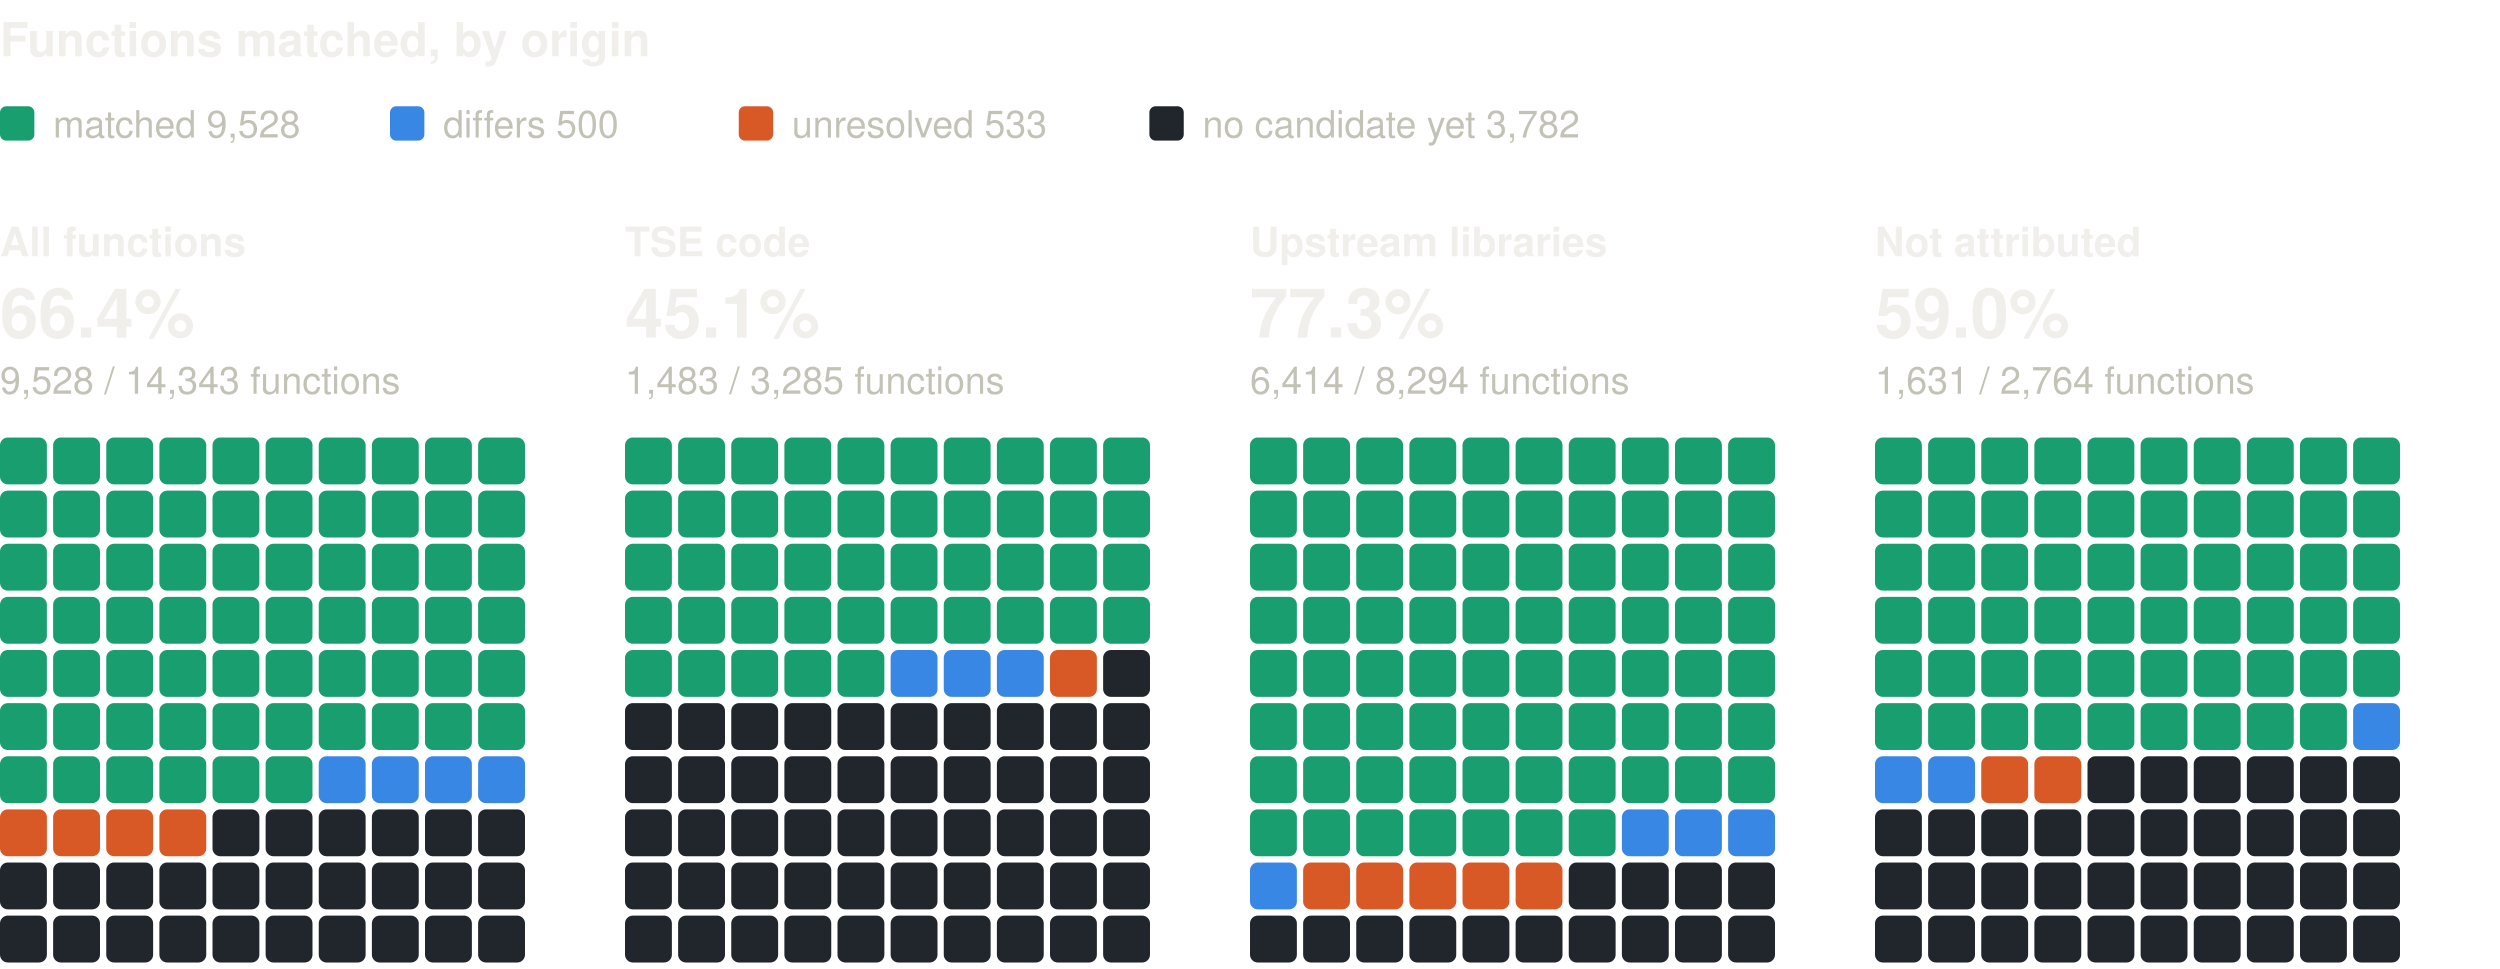
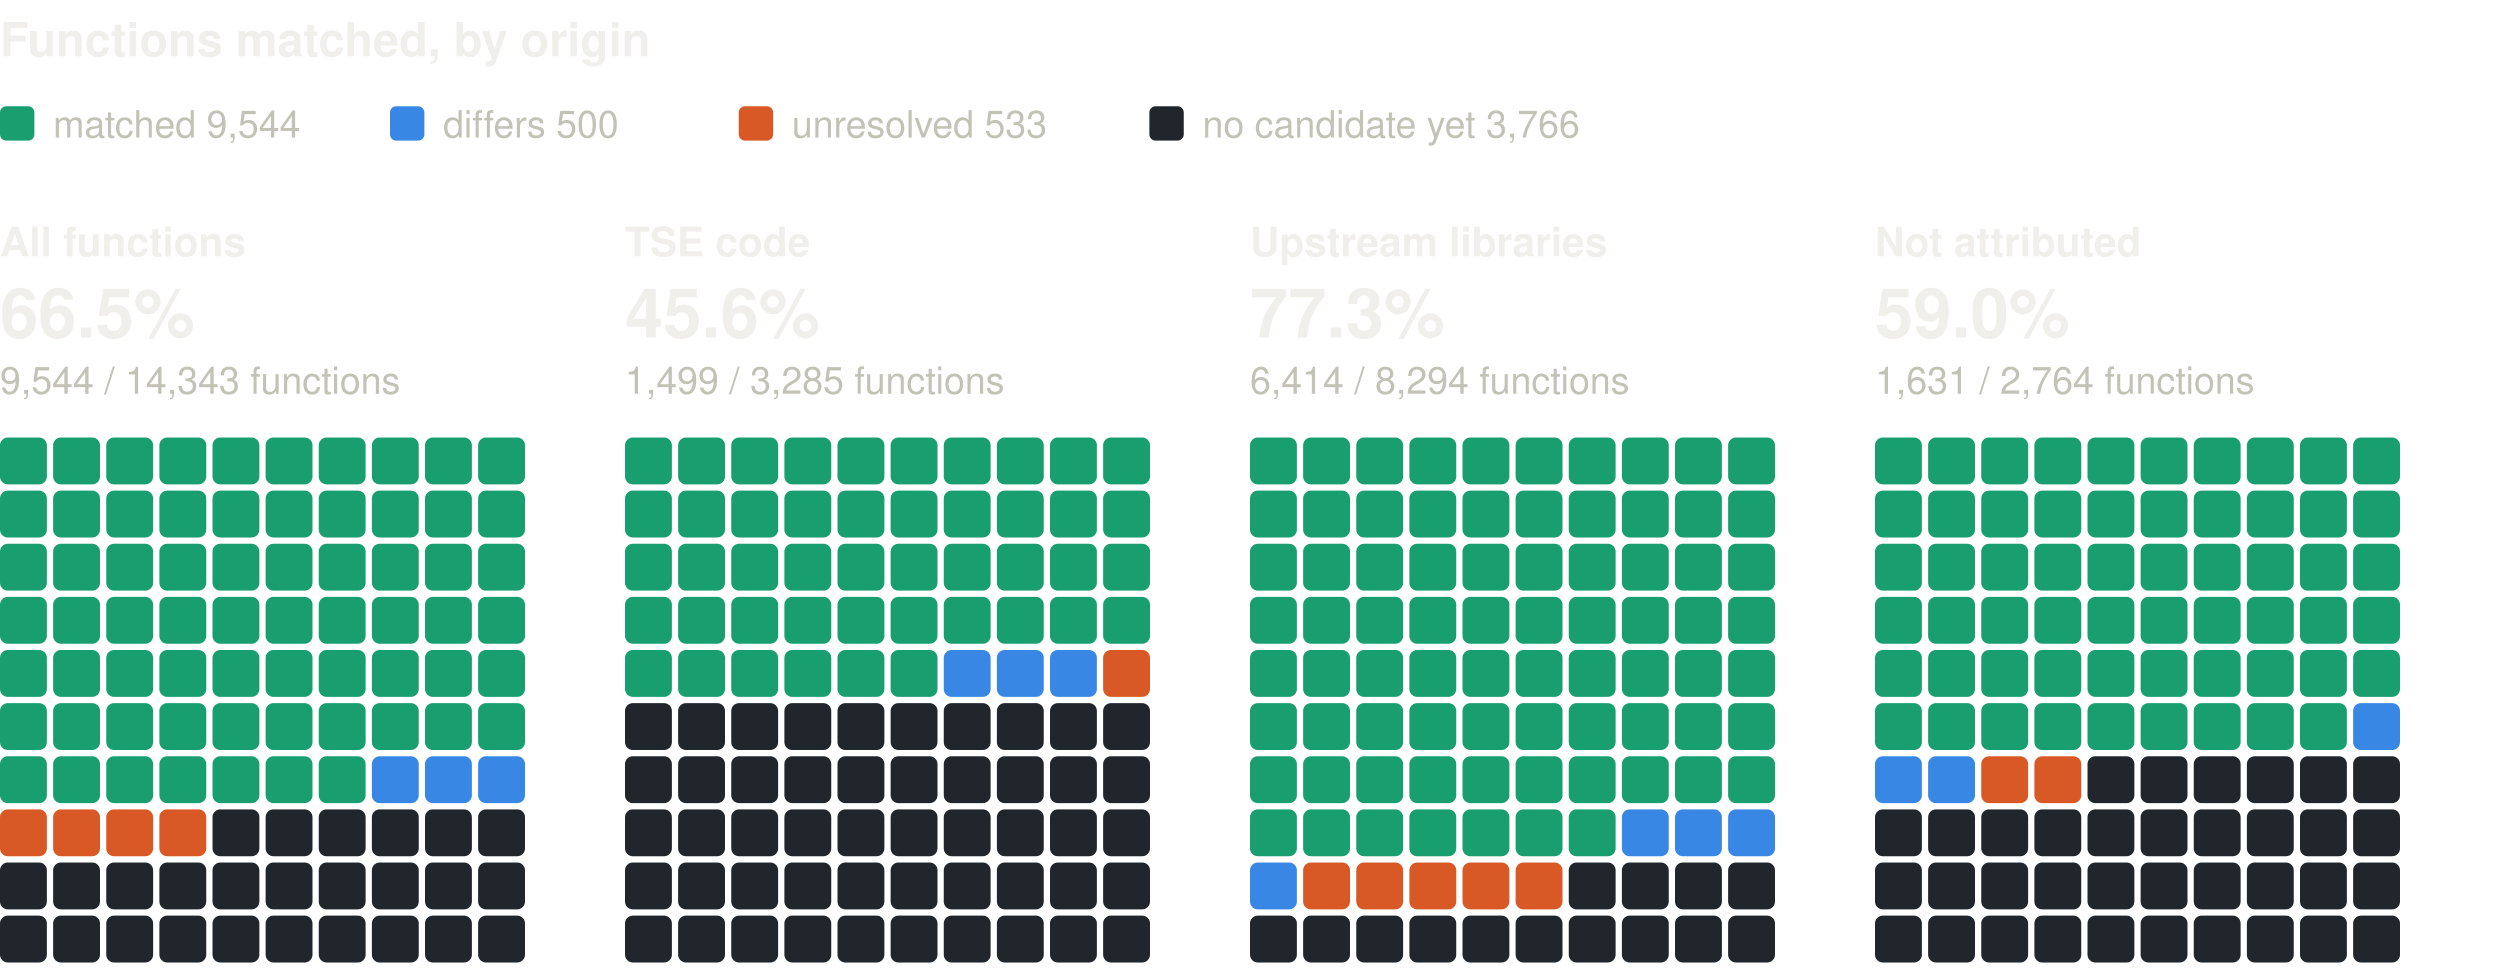
<svg xmlns="http://www.w3.org/2000/svg" width="800" height="310" viewBox="0 0 800 310" role="img" aria-label="Functions matched, by origin: one square per percent, coloured by verdict" font-family="system-ui, -apple-system, 'Segoe UI', Helvetica, Arial, sans-serif">
  <text x="0" y="18" font-size="15" fill="#f0efec" font-weight="600">Functions matched, by origin</text>
  <rect x="0" y="34" width="11" height="11" rx="2" fill="#199e70" />
-   <text x="17" y="44" font-size="12" fill="#c3c2b7">matched 9,528</text>
+   <text x="17" y="44" font-size="12" fill="#c3c2b7">matched 9,544</text>
  <rect x="124.8" y="34" width="11" height="11" rx="2" fill="#3987e5" />
  <text x="141.8" y="44" font-size="12" fill="#c3c2b7">differs 500</text>
  <rect x="236.4" y="34" width="11" height="11" rx="2" fill="#d95926" />
  <text x="253.4" y="44" font-size="12" fill="#c3c2b7">unresolved 533</text>
  <rect x="367.8" y="34" width="11" height="11" rx="2" fill="#21262d" />
-   <text x="384.8" y="44" font-size="12" fill="#c3c2b7">no candidate yet 3,782</text>
+   <text x="384.8" y="44" font-size="12" fill="#c3c2b7">no candidate yet 3,766</text>
  <text x="0" y="82" font-size="13" fill="#f0efec" font-weight="600">All functions</text>
-   <text x="0" y="108" font-size="22" fill="#f0efec" font-weight="600">66.4%</text>
-   <text x="0" y="126" font-size="12" fill="#c3c2b7">9,528 / 14,343 functions</text>
+   <text x="0" y="108" font-size="22" fill="#f0efec" font-weight="600">66.5%</text>
+   <text x="0" y="126" font-size="12" fill="#c3c2b7">9,544 / 14,343 functions</text>
  <rect x="0" y="140" width="15" height="15" rx="2.5" fill="#199e70" />
  <rect x="17" y="140" width="15" height="15" rx="2.5" fill="#199e70" />
  <rect x="34" y="140" width="15" height="15" rx="2.5" fill="#199e70" />
  <rect x="51" y="140" width="15" height="15" rx="2.5" fill="#199e70" />
  <rect x="68" y="140" width="15" height="15" rx="2.5" fill="#199e70" />
  <rect x="85" y="140" width="15" height="15" rx="2.5" fill="#199e70" />
  <rect x="102" y="140" width="15" height="15" rx="2.5" fill="#199e70" />
  <rect x="119" y="140" width="15" height="15" rx="2.5" fill="#199e70" />
  <rect x="136" y="140" width="15" height="15" rx="2.5" fill="#199e70" />
  <rect x="153" y="140" width="15" height="15" rx="2.5" fill="#199e70" />
  <rect x="0" y="157" width="15" height="15" rx="2.5" fill="#199e70" />
  <rect x="17" y="157" width="15" height="15" rx="2.5" fill="#199e70" />
  <rect x="34" y="157" width="15" height="15" rx="2.5" fill="#199e70" />
  <rect x="51" y="157" width="15" height="15" rx="2.5" fill="#199e70" />
  <rect x="68" y="157" width="15" height="15" rx="2.5" fill="#199e70" />
  <rect x="85" y="157" width="15" height="15" rx="2.5" fill="#199e70" />
  <rect x="102" y="157" width="15" height="15" rx="2.5" fill="#199e70" />
  <rect x="119" y="157" width="15" height="15" rx="2.5" fill="#199e70" />
  <rect x="136" y="157" width="15" height="15" rx="2.5" fill="#199e70" />
  <rect x="153" y="157" width="15" height="15" rx="2.5" fill="#199e70" />
  <rect x="0" y="174" width="15" height="15" rx="2.5" fill="#199e70" />
  <rect x="17" y="174" width="15" height="15" rx="2.5" fill="#199e70" />
  <rect x="34" y="174" width="15" height="15" rx="2.5" fill="#199e70" />
  <rect x="51" y="174" width="15" height="15" rx="2.5" fill="#199e70" />
  <rect x="68" y="174" width="15" height="15" rx="2.5" fill="#199e70" />
  <rect x="85" y="174" width="15" height="15" rx="2.5" fill="#199e70" />
  <rect x="102" y="174" width="15" height="15" rx="2.5" fill="#199e70" />
  <rect x="119" y="174" width="15" height="15" rx="2.5" fill="#199e70" />
  <rect x="136" y="174" width="15" height="15" rx="2.5" fill="#199e70" />
  <rect x="153" y="174" width="15" height="15" rx="2.5" fill="#199e70" />
  <rect x="0" y="191" width="15" height="15" rx="2.5" fill="#199e70" />
  <rect x="17" y="191" width="15" height="15" rx="2.5" fill="#199e70" />
  <rect x="34" y="191" width="15" height="15" rx="2.5" fill="#199e70" />
  <rect x="51" y="191" width="15" height="15" rx="2.5" fill="#199e70" />
  <rect x="68" y="191" width="15" height="15" rx="2.5" fill="#199e70" />
  <rect x="85" y="191" width="15" height="15" rx="2.5" fill="#199e70" />
  <rect x="102" y="191" width="15" height="15" rx="2.5" fill="#199e70" />
  <rect x="119" y="191" width="15" height="15" rx="2.5" fill="#199e70" />
  <rect x="136" y="191" width="15" height="15" rx="2.5" fill="#199e70" />
  <rect x="153" y="191" width="15" height="15" rx="2.5" fill="#199e70" />
  <rect x="0" y="208" width="15" height="15" rx="2.5" fill="#199e70" />
  <rect x="17" y="208" width="15" height="15" rx="2.5" fill="#199e70" />
  <rect x="34" y="208" width="15" height="15" rx="2.5" fill="#199e70" />
  <rect x="51" y="208" width="15" height="15" rx="2.5" fill="#199e70" />
  <rect x="68" y="208" width="15" height="15" rx="2.5" fill="#199e70" />
  <rect x="85" y="208" width="15" height="15" rx="2.5" fill="#199e70" />
  <rect x="102" y="208" width="15" height="15" rx="2.5" fill="#199e70" />
  <rect x="119" y="208" width="15" height="15" rx="2.5" fill="#199e70" />
  <rect x="136" y="208" width="15" height="15" rx="2.5" fill="#199e70" />
  <rect x="153" y="208" width="15" height="15" rx="2.5" fill="#199e70" />
  <rect x="0" y="225" width="15" height="15" rx="2.5" fill="#199e70" />
  <rect x="17" y="225" width="15" height="15" rx="2.5" fill="#199e70" />
  <rect x="34" y="225" width="15" height="15" rx="2.5" fill="#199e70" />
  <rect x="51" y="225" width="15" height="15" rx="2.5" fill="#199e70" />
  <rect x="68" y="225" width="15" height="15" rx="2.5" fill="#199e70" />
  <rect x="85" y="225" width="15" height="15" rx="2.5" fill="#199e70" />
  <rect x="102" y="225" width="15" height="15" rx="2.5" fill="#199e70" />
  <rect x="119" y="225" width="15" height="15" rx="2.5" fill="#199e70" />
  <rect x="136" y="225" width="15" height="15" rx="2.5" fill="#199e70" />
  <rect x="153" y="225" width="15" height="15" rx="2.5" fill="#199e70" />
  <rect x="0" y="242" width="15" height="15" rx="2.5" fill="#199e70" />
  <rect x="17" y="242" width="15" height="15" rx="2.5" fill="#199e70" />
  <rect x="34" y="242" width="15" height="15" rx="2.5" fill="#199e70" />
  <rect x="51" y="242" width="15" height="15" rx="2.5" fill="#199e70" />
  <rect x="68" y="242" width="15" height="15" rx="2.5" fill="#199e70" />
  <rect x="85" y="242" width="15" height="15" rx="2.5" fill="#199e70" />
-   <rect x="102" y="242" width="15" height="15" rx="2.5" fill="#3987e5" />
+   <rect x="102" y="242" width="15" height="15" rx="2.5" fill="#199e70" />
  <rect x="119" y="242" width="15" height="15" rx="2.5" fill="#3987e5" />
  <rect x="136" y="242" width="15" height="15" rx="2.5" fill="#3987e5" />
  <rect x="153" y="242" width="15" height="15" rx="2.5" fill="#3987e5" />
  <rect x="0" y="259" width="15" height="15" rx="2.5" fill="#d95926" />
  <rect x="17" y="259" width="15" height="15" rx="2.5" fill="#d95926" />
  <rect x="34" y="259" width="15" height="15" rx="2.5" fill="#d95926" />
  <rect x="51" y="259" width="15" height="15" rx="2.5" fill="#d95926" />
  <rect x="68" y="259" width="15" height="15" rx="2.5" fill="#21262d" />
  <rect x="85" y="259" width="15" height="15" rx="2.5" fill="#21262d" />
  <rect x="102" y="259" width="15" height="15" rx="2.5" fill="#21262d" />
  <rect x="119" y="259" width="15" height="15" rx="2.5" fill="#21262d" />
  <rect x="136" y="259" width="15" height="15" rx="2.5" fill="#21262d" />
  <rect x="153" y="259" width="15" height="15" rx="2.5" fill="#21262d" />
  <rect x="0" y="276" width="15" height="15" rx="2.5" fill="#21262d" />
  <rect x="17" y="276" width="15" height="15" rx="2.5" fill="#21262d" />
  <rect x="34" y="276" width="15" height="15" rx="2.5" fill="#21262d" />
  <rect x="51" y="276" width="15" height="15" rx="2.5" fill="#21262d" />
  <rect x="68" y="276" width="15" height="15" rx="2.5" fill="#21262d" />
  <rect x="85" y="276" width="15" height="15" rx="2.5" fill="#21262d" />
  <rect x="102" y="276" width="15" height="15" rx="2.5" fill="#21262d" />
  <rect x="119" y="276" width="15" height="15" rx="2.5" fill="#21262d" />
  <rect x="136" y="276" width="15" height="15" rx="2.5" fill="#21262d" />
  <rect x="153" y="276" width="15" height="15" rx="2.5" fill="#21262d" />
  <rect x="0" y="293" width="15" height="15" rx="2.5" fill="#21262d" />
  <rect x="17" y="293" width="15" height="15" rx="2.5" fill="#21262d" />
  <rect x="34" y="293" width="15" height="15" rx="2.5" fill="#21262d" />
  <rect x="51" y="293" width="15" height="15" rx="2.5" fill="#21262d" />
  <rect x="68" y="293" width="15" height="15" rx="2.5" fill="#21262d" />
  <rect x="85" y="293" width="15" height="15" rx="2.5" fill="#21262d" />
  <rect x="102" y="293" width="15" height="15" rx="2.5" fill="#21262d" />
  <rect x="119" y="293" width="15" height="15" rx="2.5" fill="#21262d" />
  <rect x="136" y="293" width="15" height="15" rx="2.5" fill="#21262d" />
  <rect x="153" y="293" width="15" height="15" rx="2.5" fill="#21262d" />
  <text x="200" y="82" font-size="13" fill="#f0efec" font-weight="600">TSE code</text>
-   <text x="200" y="108" font-size="22" fill="#f0efec" font-weight="600">45.1%</text>
-   <text x="200" y="126" font-size="12" fill="#c3c2b7">1,483 / 3,285 functions</text>
+   <text x="200" y="108" font-size="22" fill="#f0efec" font-weight="600">45.6%</text>
+   <text x="200" y="126" font-size="12" fill="#c3c2b7">1,499 / 3,285 functions</text>
  <rect x="200" y="140" width="15" height="15" rx="2.5" fill="#199e70" />
  <rect x="217" y="140" width="15" height="15" rx="2.5" fill="#199e70" />
  <rect x="234" y="140" width="15" height="15" rx="2.5" fill="#199e70" />
  <rect x="251" y="140" width="15" height="15" rx="2.5" fill="#199e70" />
  <rect x="268" y="140" width="15" height="15" rx="2.5" fill="#199e70" />
  <rect x="285" y="140" width="15" height="15" rx="2.5" fill="#199e70" />
  <rect x="302" y="140" width="15" height="15" rx="2.5" fill="#199e70" />
  <rect x="319" y="140" width="15" height="15" rx="2.5" fill="#199e70" />
  <rect x="336" y="140" width="15" height="15" rx="2.5" fill="#199e70" />
  <rect x="353" y="140" width="15" height="15" rx="2.5" fill="#199e70" />
  <rect x="200" y="157" width="15" height="15" rx="2.5" fill="#199e70" />
  <rect x="217" y="157" width="15" height="15" rx="2.5" fill="#199e70" />
  <rect x="234" y="157" width="15" height="15" rx="2.5" fill="#199e70" />
  <rect x="251" y="157" width="15" height="15" rx="2.5" fill="#199e70" />
  <rect x="268" y="157" width="15" height="15" rx="2.5" fill="#199e70" />
  <rect x="285" y="157" width="15" height="15" rx="2.5" fill="#199e70" />
  <rect x="302" y="157" width="15" height="15" rx="2.5" fill="#199e70" />
  <rect x="319" y="157" width="15" height="15" rx="2.5" fill="#199e70" />
  <rect x="336" y="157" width="15" height="15" rx="2.5" fill="#199e70" />
  <rect x="353" y="157" width="15" height="15" rx="2.5" fill="#199e70" />
  <rect x="200" y="174" width="15" height="15" rx="2.5" fill="#199e70" />
  <rect x="217" y="174" width="15" height="15" rx="2.5" fill="#199e70" />
  <rect x="234" y="174" width="15" height="15" rx="2.5" fill="#199e70" />
  <rect x="251" y="174" width="15" height="15" rx="2.5" fill="#199e70" />
  <rect x="268" y="174" width="15" height="15" rx="2.5" fill="#199e70" />
  <rect x="285" y="174" width="15" height="15" rx="2.5" fill="#199e70" />
  <rect x="302" y="174" width="15" height="15" rx="2.5" fill="#199e70" />
  <rect x="319" y="174" width="15" height="15" rx="2.5" fill="#199e70" />
  <rect x="336" y="174" width="15" height="15" rx="2.5" fill="#199e70" />
  <rect x="353" y="174" width="15" height="15" rx="2.5" fill="#199e70" />
  <rect x="200" y="191" width="15" height="15" rx="2.5" fill="#199e70" />
  <rect x="217" y="191" width="15" height="15" rx="2.5" fill="#199e70" />
  <rect x="234" y="191" width="15" height="15" rx="2.5" fill="#199e70" />
  <rect x="251" y="191" width="15" height="15" rx="2.5" fill="#199e70" />
  <rect x="268" y="191" width="15" height="15" rx="2.5" fill="#199e70" />
  <rect x="285" y="191" width="15" height="15" rx="2.5" fill="#199e70" />
  <rect x="302" y="191" width="15" height="15" rx="2.5" fill="#199e70" />
  <rect x="319" y="191" width="15" height="15" rx="2.5" fill="#199e70" />
  <rect x="336" y="191" width="15" height="15" rx="2.5" fill="#199e70" />
  <rect x="353" y="191" width="15" height="15" rx="2.5" fill="#199e70" />
  <rect x="200" y="208" width="15" height="15" rx="2.5" fill="#199e70" />
  <rect x="217" y="208" width="15" height="15" rx="2.5" fill="#199e70" />
  <rect x="234" y="208" width="15" height="15" rx="2.5" fill="#199e70" />
  <rect x="251" y="208" width="15" height="15" rx="2.5" fill="#199e70" />
  <rect x="268" y="208" width="15" height="15" rx="2.5" fill="#199e70" />
-   <rect x="285" y="208" width="15" height="15" rx="2.5" fill="#3987e5" />
+   <rect x="285" y="208" width="15" height="15" rx="2.5" fill="#199e70" />
  <rect x="302" y="208" width="15" height="15" rx="2.5" fill="#3987e5" />
  <rect x="319" y="208" width="15" height="15" rx="2.5" fill="#3987e5" />
-   <rect x="336" y="208" width="15" height="15" rx="2.5" fill="#d95926" />
-   <rect x="353" y="208" width="15" height="15" rx="2.5" fill="#21262d" />
+   <rect x="336" y="208" width="15" height="15" rx="2.5" fill="#3987e5" />
+   <rect x="353" y="208" width="15" height="15" rx="2.5" fill="#d95926" />
  <rect x="200" y="225" width="15" height="15" rx="2.5" fill="#21262d" />
  <rect x="217" y="225" width="15" height="15" rx="2.5" fill="#21262d" />
  <rect x="234" y="225" width="15" height="15" rx="2.5" fill="#21262d" />
  <rect x="251" y="225" width="15" height="15" rx="2.5" fill="#21262d" />
  <rect x="268" y="225" width="15" height="15" rx="2.5" fill="#21262d" />
  <rect x="285" y="225" width="15" height="15" rx="2.5" fill="#21262d" />
  <rect x="302" y="225" width="15" height="15" rx="2.5" fill="#21262d" />
  <rect x="319" y="225" width="15" height="15" rx="2.5" fill="#21262d" />
  <rect x="336" y="225" width="15" height="15" rx="2.5" fill="#21262d" />
  <rect x="353" y="225" width="15" height="15" rx="2.5" fill="#21262d" />
  <rect x="200" y="242" width="15" height="15" rx="2.5" fill="#21262d" />
  <rect x="217" y="242" width="15" height="15" rx="2.5" fill="#21262d" />
  <rect x="234" y="242" width="15" height="15" rx="2.5" fill="#21262d" />
  <rect x="251" y="242" width="15" height="15" rx="2.5" fill="#21262d" />
  <rect x="268" y="242" width="15" height="15" rx="2.5" fill="#21262d" />
  <rect x="285" y="242" width="15" height="15" rx="2.5" fill="#21262d" />
  <rect x="302" y="242" width="15" height="15" rx="2.5" fill="#21262d" />
  <rect x="319" y="242" width="15" height="15" rx="2.5" fill="#21262d" />
  <rect x="336" y="242" width="15" height="15" rx="2.5" fill="#21262d" />
  <rect x="353" y="242" width="15" height="15" rx="2.5" fill="#21262d" />
  <rect x="200" y="259" width="15" height="15" rx="2.5" fill="#21262d" />
  <rect x="217" y="259" width="15" height="15" rx="2.5" fill="#21262d" />
  <rect x="234" y="259" width="15" height="15" rx="2.5" fill="#21262d" />
  <rect x="251" y="259" width="15" height="15" rx="2.5" fill="#21262d" />
  <rect x="268" y="259" width="15" height="15" rx="2.5" fill="#21262d" />
  <rect x="285" y="259" width="15" height="15" rx="2.5" fill="#21262d" />
  <rect x="302" y="259" width="15" height="15" rx="2.5" fill="#21262d" />
  <rect x="319" y="259" width="15" height="15" rx="2.5" fill="#21262d" />
  <rect x="336" y="259" width="15" height="15" rx="2.5" fill="#21262d" />
  <rect x="353" y="259" width="15" height="15" rx="2.5" fill="#21262d" />
  <rect x="200" y="276" width="15" height="15" rx="2.5" fill="#21262d" />
  <rect x="217" y="276" width="15" height="15" rx="2.5" fill="#21262d" />
  <rect x="234" y="276" width="15" height="15" rx="2.5" fill="#21262d" />
  <rect x="251" y="276" width="15" height="15" rx="2.5" fill="#21262d" />
  <rect x="268" y="276" width="15" height="15" rx="2.5" fill="#21262d" />
  <rect x="285" y="276" width="15" height="15" rx="2.5" fill="#21262d" />
  <rect x="302" y="276" width="15" height="15" rx="2.5" fill="#21262d" />
  <rect x="319" y="276" width="15" height="15" rx="2.5" fill="#21262d" />
  <rect x="336" y="276" width="15" height="15" rx="2.5" fill="#21262d" />
  <rect x="353" y="276" width="15" height="15" rx="2.5" fill="#21262d" />
  <rect x="200" y="293" width="15" height="15" rx="2.5" fill="#21262d" />
  <rect x="217" y="293" width="15" height="15" rx="2.5" fill="#21262d" />
  <rect x="234" y="293" width="15" height="15" rx="2.5" fill="#21262d" />
  <rect x="251" y="293" width="15" height="15" rx="2.5" fill="#21262d" />
  <rect x="268" y="293" width="15" height="15" rx="2.5" fill="#21262d" />
  <rect x="285" y="293" width="15" height="15" rx="2.5" fill="#21262d" />
  <rect x="302" y="293" width="15" height="15" rx="2.5" fill="#21262d" />
  <rect x="319" y="293" width="15" height="15" rx="2.5" fill="#21262d" />
  <rect x="336" y="293" width="15" height="15" rx="2.5" fill="#21262d" />
  <rect x="353" y="293" width="15" height="15" rx="2.5" fill="#21262d" />
  <text x="400" y="82" font-size="13" fill="#f0efec" font-weight="600">Upstream libraries</text>
  <text x="400" y="108" font-size="22" fill="#f0efec" font-weight="600">77.3%</text>
  <text x="400" y="126" font-size="12" fill="#c3c2b7">6,414 / 8,294 functions</text>
  <rect x="400" y="140" width="15" height="15" rx="2.5" fill="#199e70" />
  <rect x="417" y="140" width="15" height="15" rx="2.5" fill="#199e70" />
  <rect x="434" y="140" width="15" height="15" rx="2.5" fill="#199e70" />
  <rect x="451" y="140" width="15" height="15" rx="2.5" fill="#199e70" />
  <rect x="468" y="140" width="15" height="15" rx="2.5" fill="#199e70" />
  <rect x="485" y="140" width="15" height="15" rx="2.5" fill="#199e70" />
  <rect x="502" y="140" width="15" height="15" rx="2.5" fill="#199e70" />
  <rect x="519" y="140" width="15" height="15" rx="2.5" fill="#199e70" />
  <rect x="536" y="140" width="15" height="15" rx="2.5" fill="#199e70" />
  <rect x="553" y="140" width="15" height="15" rx="2.5" fill="#199e70" />
  <rect x="400" y="157" width="15" height="15" rx="2.5" fill="#199e70" />
  <rect x="417" y="157" width="15" height="15" rx="2.5" fill="#199e70" />
  <rect x="434" y="157" width="15" height="15" rx="2.5" fill="#199e70" />
  <rect x="451" y="157" width="15" height="15" rx="2.5" fill="#199e70" />
  <rect x="468" y="157" width="15" height="15" rx="2.5" fill="#199e70" />
  <rect x="485" y="157" width="15" height="15" rx="2.5" fill="#199e70" />
  <rect x="502" y="157" width="15" height="15" rx="2.5" fill="#199e70" />
  <rect x="519" y="157" width="15" height="15" rx="2.5" fill="#199e70" />
  <rect x="536" y="157" width="15" height="15" rx="2.5" fill="#199e70" />
  <rect x="553" y="157" width="15" height="15" rx="2.5" fill="#199e70" />
  <rect x="400" y="174" width="15" height="15" rx="2.5" fill="#199e70" />
  <rect x="417" y="174" width="15" height="15" rx="2.5" fill="#199e70" />
  <rect x="434" y="174" width="15" height="15" rx="2.5" fill="#199e70" />
  <rect x="451" y="174" width="15" height="15" rx="2.5" fill="#199e70" />
  <rect x="468" y="174" width="15" height="15" rx="2.5" fill="#199e70" />
  <rect x="485" y="174" width="15" height="15" rx="2.5" fill="#199e70" />
  <rect x="502" y="174" width="15" height="15" rx="2.5" fill="#199e70" />
  <rect x="519" y="174" width="15" height="15" rx="2.5" fill="#199e70" />
  <rect x="536" y="174" width="15" height="15" rx="2.5" fill="#199e70" />
  <rect x="553" y="174" width="15" height="15" rx="2.5" fill="#199e70" />
  <rect x="400" y="191" width="15" height="15" rx="2.5" fill="#199e70" />
  <rect x="417" y="191" width="15" height="15" rx="2.5" fill="#199e70" />
  <rect x="434" y="191" width="15" height="15" rx="2.5" fill="#199e70" />
  <rect x="451" y="191" width="15" height="15" rx="2.5" fill="#199e70" />
  <rect x="468" y="191" width="15" height="15" rx="2.5" fill="#199e70" />
  <rect x="485" y="191" width="15" height="15" rx="2.5" fill="#199e70" />
  <rect x="502" y="191" width="15" height="15" rx="2.5" fill="#199e70" />
  <rect x="519" y="191" width="15" height="15" rx="2.5" fill="#199e70" />
  <rect x="536" y="191" width="15" height="15" rx="2.5" fill="#199e70" />
  <rect x="553" y="191" width="15" height="15" rx="2.5" fill="#199e70" />
  <rect x="400" y="208" width="15" height="15" rx="2.5" fill="#199e70" />
  <rect x="417" y="208" width="15" height="15" rx="2.5" fill="#199e70" />
  <rect x="434" y="208" width="15" height="15" rx="2.5" fill="#199e70" />
  <rect x="451" y="208" width="15" height="15" rx="2.5" fill="#199e70" />
  <rect x="468" y="208" width="15" height="15" rx="2.5" fill="#199e70" />
  <rect x="485" y="208" width="15" height="15" rx="2.5" fill="#199e70" />
  <rect x="502" y="208" width="15" height="15" rx="2.5" fill="#199e70" />
  <rect x="519" y="208" width="15" height="15" rx="2.5" fill="#199e70" />
  <rect x="536" y="208" width="15" height="15" rx="2.5" fill="#199e70" />
  <rect x="553" y="208" width="15" height="15" rx="2.5" fill="#199e70" />
  <rect x="400" y="225" width="15" height="15" rx="2.5" fill="#199e70" />
  <rect x="417" y="225" width="15" height="15" rx="2.5" fill="#199e70" />
  <rect x="434" y="225" width="15" height="15" rx="2.5" fill="#199e70" />
  <rect x="451" y="225" width="15" height="15" rx="2.5" fill="#199e70" />
  <rect x="468" y="225" width="15" height="15" rx="2.5" fill="#199e70" />
  <rect x="485" y="225" width="15" height="15" rx="2.5" fill="#199e70" />
  <rect x="502" y="225" width="15" height="15" rx="2.5" fill="#199e70" />
  <rect x="519" y="225" width="15" height="15" rx="2.5" fill="#199e70" />
  <rect x="536" y="225" width="15" height="15" rx="2.5" fill="#199e70" />
  <rect x="553" y="225" width="15" height="15" rx="2.5" fill="#199e70" />
  <rect x="400" y="242" width="15" height="15" rx="2.5" fill="#199e70" />
  <rect x="417" y="242" width="15" height="15" rx="2.5" fill="#199e70" />
  <rect x="434" y="242" width="15" height="15" rx="2.5" fill="#199e70" />
  <rect x="451" y="242" width="15" height="15" rx="2.5" fill="#199e70" />
  <rect x="468" y="242" width="15" height="15" rx="2.5" fill="#199e70" />
  <rect x="485" y="242" width="15" height="15" rx="2.5" fill="#199e70" />
  <rect x="502" y="242" width="15" height="15" rx="2.5" fill="#199e70" />
  <rect x="519" y="242" width="15" height="15" rx="2.5" fill="#199e70" />
  <rect x="536" y="242" width="15" height="15" rx="2.5" fill="#199e70" />
  <rect x="553" y="242" width="15" height="15" rx="2.5" fill="#199e70" />
  <rect x="400" y="259" width="15" height="15" rx="2.5" fill="#199e70" />
  <rect x="417" y="259" width="15" height="15" rx="2.5" fill="#199e70" />
  <rect x="434" y="259" width="15" height="15" rx="2.5" fill="#199e70" />
  <rect x="451" y="259" width="15" height="15" rx="2.5" fill="#199e70" />
  <rect x="468" y="259" width="15" height="15" rx="2.5" fill="#199e70" />
  <rect x="485" y="259" width="15" height="15" rx="2.5" fill="#199e70" />
  <rect x="502" y="259" width="15" height="15" rx="2.5" fill="#199e70" />
  <rect x="519" y="259" width="15" height="15" rx="2.5" fill="#3987e5" />
  <rect x="536" y="259" width="15" height="15" rx="2.5" fill="#3987e5" />
  <rect x="553" y="259" width="15" height="15" rx="2.5" fill="#3987e5" />
  <rect x="400" y="276" width="15" height="15" rx="2.5" fill="#3987e5" />
  <rect x="417" y="276" width="15" height="15" rx="2.5" fill="#d95926" />
  <rect x="434" y="276" width="15" height="15" rx="2.5" fill="#d95926" />
  <rect x="451" y="276" width="15" height="15" rx="2.5" fill="#d95926" />
  <rect x="468" y="276" width="15" height="15" rx="2.5" fill="#d95926" />
  <rect x="485" y="276" width="15" height="15" rx="2.5" fill="#d95926" />
  <rect x="502" y="276" width="15" height="15" rx="2.5" fill="#21262d" />
  <rect x="519" y="276" width="15" height="15" rx="2.5" fill="#21262d" />
  <rect x="536" y="276" width="15" height="15" rx="2.5" fill="#21262d" />
  <rect x="553" y="276" width="15" height="15" rx="2.5" fill="#21262d" />
  <rect x="400" y="293" width="15" height="15" rx="2.5" fill="#21262d" />
  <rect x="417" y="293" width="15" height="15" rx="2.5" fill="#21262d" />
  <rect x="434" y="293" width="15" height="15" rx="2.5" fill="#21262d" />
  <rect x="451" y="293" width="15" height="15" rx="2.5" fill="#21262d" />
  <rect x="468" y="293" width="15" height="15" rx="2.5" fill="#21262d" />
  <rect x="485" y="293" width="15" height="15" rx="2.5" fill="#21262d" />
  <rect x="502" y="293" width="15" height="15" rx="2.5" fill="#21262d" />
  <rect x="519" y="293" width="15" height="15" rx="2.5" fill="#21262d" />
  <rect x="536" y="293" width="15" height="15" rx="2.5" fill="#21262d" />
  <rect x="553" y="293" width="15" height="15" rx="2.5" fill="#21262d" />
  <text x="600" y="82" font-size="13" fill="#f0efec" font-weight="600">Not attributed</text>
  <text x="600" y="108" font-size="22" fill="#f0efec" font-weight="600">59.0%</text>
  <text x="600" y="126" font-size="12" fill="#c3c2b7">1,631 / 2,764 functions</text>
  <rect x="600" y="140" width="15" height="15" rx="2.5" fill="#199e70" />
  <rect x="617" y="140" width="15" height="15" rx="2.5" fill="#199e70" />
  <rect x="634" y="140" width="15" height="15" rx="2.5" fill="#199e70" />
  <rect x="651" y="140" width="15" height="15" rx="2.5" fill="#199e70" />
  <rect x="668" y="140" width="15" height="15" rx="2.5" fill="#199e70" />
  <rect x="685" y="140" width="15" height="15" rx="2.5" fill="#199e70" />
  <rect x="702" y="140" width="15" height="15" rx="2.5" fill="#199e70" />
  <rect x="719" y="140" width="15" height="15" rx="2.5" fill="#199e70" />
  <rect x="736" y="140" width="15" height="15" rx="2.5" fill="#199e70" />
  <rect x="753" y="140" width="15" height="15" rx="2.5" fill="#199e70" />
  <rect x="600" y="157" width="15" height="15" rx="2.5" fill="#199e70" />
  <rect x="617" y="157" width="15" height="15" rx="2.5" fill="#199e70" />
  <rect x="634" y="157" width="15" height="15" rx="2.5" fill="#199e70" />
  <rect x="651" y="157" width="15" height="15" rx="2.5" fill="#199e70" />
  <rect x="668" y="157" width="15" height="15" rx="2.5" fill="#199e70" />
  <rect x="685" y="157" width="15" height="15" rx="2.5" fill="#199e70" />
  <rect x="702" y="157" width="15" height="15" rx="2.5" fill="#199e70" />
  <rect x="719" y="157" width="15" height="15" rx="2.5" fill="#199e70" />
  <rect x="736" y="157" width="15" height="15" rx="2.5" fill="#199e70" />
  <rect x="753" y="157" width="15" height="15" rx="2.5" fill="#199e70" />
  <rect x="600" y="174" width="15" height="15" rx="2.5" fill="#199e70" />
  <rect x="617" y="174" width="15" height="15" rx="2.5" fill="#199e70" />
  <rect x="634" y="174" width="15" height="15" rx="2.5" fill="#199e70" />
  <rect x="651" y="174" width="15" height="15" rx="2.5" fill="#199e70" />
  <rect x="668" y="174" width="15" height="15" rx="2.5" fill="#199e70" />
  <rect x="685" y="174" width="15" height="15" rx="2.5" fill="#199e70" />
  <rect x="702" y="174" width="15" height="15" rx="2.5" fill="#199e70" />
  <rect x="719" y="174" width="15" height="15" rx="2.5" fill="#199e70" />
  <rect x="736" y="174" width="15" height="15" rx="2.5" fill="#199e70" />
  <rect x="753" y="174" width="15" height="15" rx="2.5" fill="#199e70" />
  <rect x="600" y="191" width="15" height="15" rx="2.5" fill="#199e70" />
  <rect x="617" y="191" width="15" height="15" rx="2.5" fill="#199e70" />
  <rect x="634" y="191" width="15" height="15" rx="2.5" fill="#199e70" />
  <rect x="651" y="191" width="15" height="15" rx="2.5" fill="#199e70" />
  <rect x="668" y="191" width="15" height="15" rx="2.5" fill="#199e70" />
  <rect x="685" y="191" width="15" height="15" rx="2.5" fill="#199e70" />
  <rect x="702" y="191" width="15" height="15" rx="2.5" fill="#199e70" />
  <rect x="719" y="191" width="15" height="15" rx="2.5" fill="#199e70" />
  <rect x="736" y="191" width="15" height="15" rx="2.5" fill="#199e70" />
  <rect x="753" y="191" width="15" height="15" rx="2.5" fill="#199e70" />
  <rect x="600" y="208" width="15" height="15" rx="2.5" fill="#199e70" />
  <rect x="617" y="208" width="15" height="15" rx="2.5" fill="#199e70" />
  <rect x="634" y="208" width="15" height="15" rx="2.5" fill="#199e70" />
  <rect x="651" y="208" width="15" height="15" rx="2.5" fill="#199e70" />
  <rect x="668" y="208" width="15" height="15" rx="2.5" fill="#199e70" />
  <rect x="685" y="208" width="15" height="15" rx="2.5" fill="#199e70" />
  <rect x="702" y="208" width="15" height="15" rx="2.5" fill="#199e70" />
  <rect x="719" y="208" width="15" height="15" rx="2.5" fill="#199e70" />
  <rect x="736" y="208" width="15" height="15" rx="2.5" fill="#199e70" />
  <rect x="753" y="208" width="15" height="15" rx="2.5" fill="#199e70" />
  <rect x="600" y="225" width="15" height="15" rx="2.5" fill="#199e70" />
  <rect x="617" y="225" width="15" height="15" rx="2.5" fill="#199e70" />
  <rect x="634" y="225" width="15" height="15" rx="2.5" fill="#199e70" />
  <rect x="651" y="225" width="15" height="15" rx="2.5" fill="#199e70" />
  <rect x="668" y="225" width="15" height="15" rx="2.5" fill="#199e70" />
  <rect x="685" y="225" width="15" height="15" rx="2.5" fill="#199e70" />
  <rect x="702" y="225" width="15" height="15" rx="2.5" fill="#199e70" />
  <rect x="719" y="225" width="15" height="15" rx="2.5" fill="#199e70" />
  <rect x="736" y="225" width="15" height="15" rx="2.5" fill="#199e70" />
  <rect x="753" y="225" width="15" height="15" rx="2.5" fill="#3987e5" />
  <rect x="600" y="242" width="15" height="15" rx="2.5" fill="#3987e5" />
  <rect x="617" y="242" width="15" height="15" rx="2.5" fill="#3987e5" />
  <rect x="634" y="242" width="15" height="15" rx="2.5" fill="#d95926" />
  <rect x="651" y="242" width="15" height="15" rx="2.5" fill="#d95926" />
  <rect x="668" y="242" width="15" height="15" rx="2.5" fill="#21262d" />
  <rect x="685" y="242" width="15" height="15" rx="2.5" fill="#21262d" />
  <rect x="702" y="242" width="15" height="15" rx="2.5" fill="#21262d" />
  <rect x="719" y="242" width="15" height="15" rx="2.5" fill="#21262d" />
  <rect x="736" y="242" width="15" height="15" rx="2.5" fill="#21262d" />
  <rect x="753" y="242" width="15" height="15" rx="2.5" fill="#21262d" />
  <rect x="600" y="259" width="15" height="15" rx="2.5" fill="#21262d" />
  <rect x="617" y="259" width="15" height="15" rx="2.5" fill="#21262d" />
  <rect x="634" y="259" width="15" height="15" rx="2.5" fill="#21262d" />
  <rect x="651" y="259" width="15" height="15" rx="2.5" fill="#21262d" />
  <rect x="668" y="259" width="15" height="15" rx="2.5" fill="#21262d" />
  <rect x="685" y="259" width="15" height="15" rx="2.5" fill="#21262d" />
  <rect x="702" y="259" width="15" height="15" rx="2.5" fill="#21262d" />
  <rect x="719" y="259" width="15" height="15" rx="2.5" fill="#21262d" />
  <rect x="736" y="259" width="15" height="15" rx="2.5" fill="#21262d" />
  <rect x="753" y="259" width="15" height="15" rx="2.5" fill="#21262d" />
  <rect x="600" y="276" width="15" height="15" rx="2.5" fill="#21262d" />
  <rect x="617" y="276" width="15" height="15" rx="2.5" fill="#21262d" />
  <rect x="634" y="276" width="15" height="15" rx="2.5" fill="#21262d" />
  <rect x="651" y="276" width="15" height="15" rx="2.5" fill="#21262d" />
  <rect x="668" y="276" width="15" height="15" rx="2.5" fill="#21262d" />
  <rect x="685" y="276" width="15" height="15" rx="2.5" fill="#21262d" />
  <rect x="702" y="276" width="15" height="15" rx="2.5" fill="#21262d" />
  <rect x="719" y="276" width="15" height="15" rx="2.5" fill="#21262d" />
  <rect x="736" y="276" width="15" height="15" rx="2.5" fill="#21262d" />
  <rect x="753" y="276" width="15" height="15" rx="2.5" fill="#21262d" />
  <rect x="600" y="293" width="15" height="15" rx="2.5" fill="#21262d" />
  <rect x="617" y="293" width="15" height="15" rx="2.5" fill="#21262d" />
  <rect x="634" y="293" width="15" height="15" rx="2.5" fill="#21262d" />
  <rect x="651" y="293" width="15" height="15" rx="2.5" fill="#21262d" />
  <rect x="668" y="293" width="15" height="15" rx="2.5" fill="#21262d" />
  <rect x="685" y="293" width="15" height="15" rx="2.5" fill="#21262d" />
  <rect x="702" y="293" width="15" height="15" rx="2.5" fill="#21262d" />
  <rect x="719" y="293" width="15" height="15" rx="2.5" fill="#21262d" />
  <rect x="736" y="293" width="15" height="15" rx="2.5" fill="#21262d" />
  <rect x="753" y="293" width="15" height="15" rx="2.5" fill="#21262d" />
</svg>
